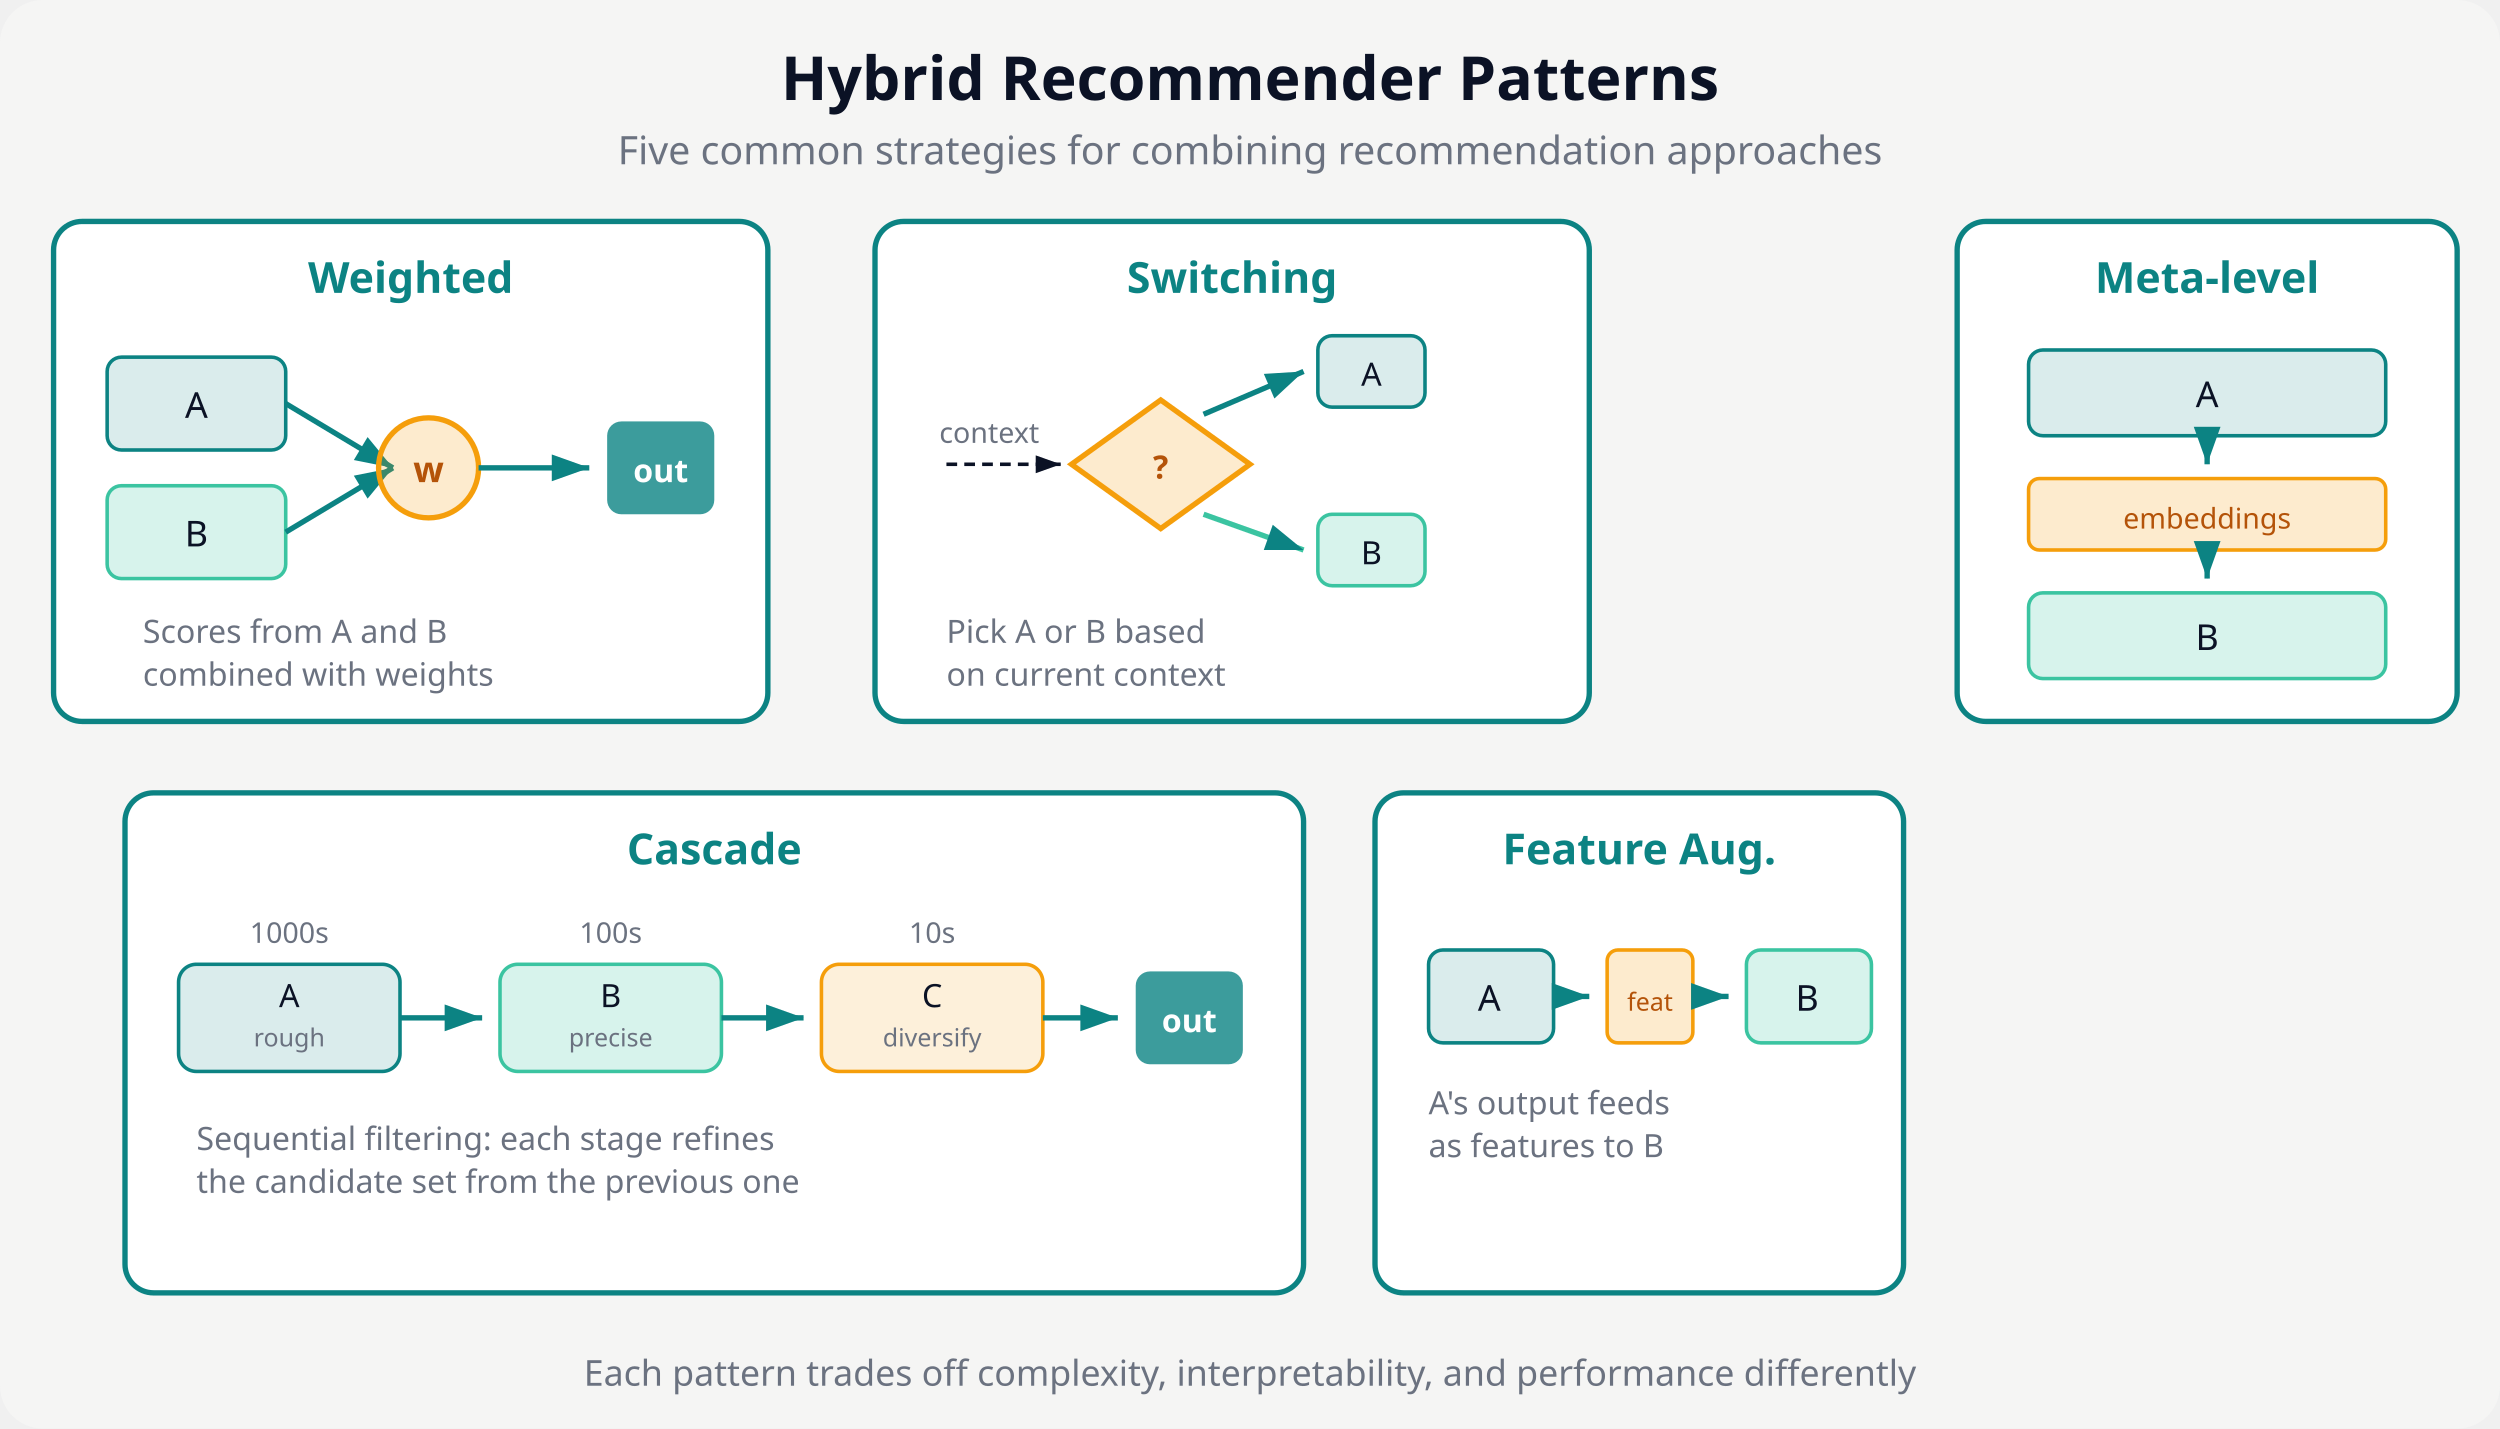
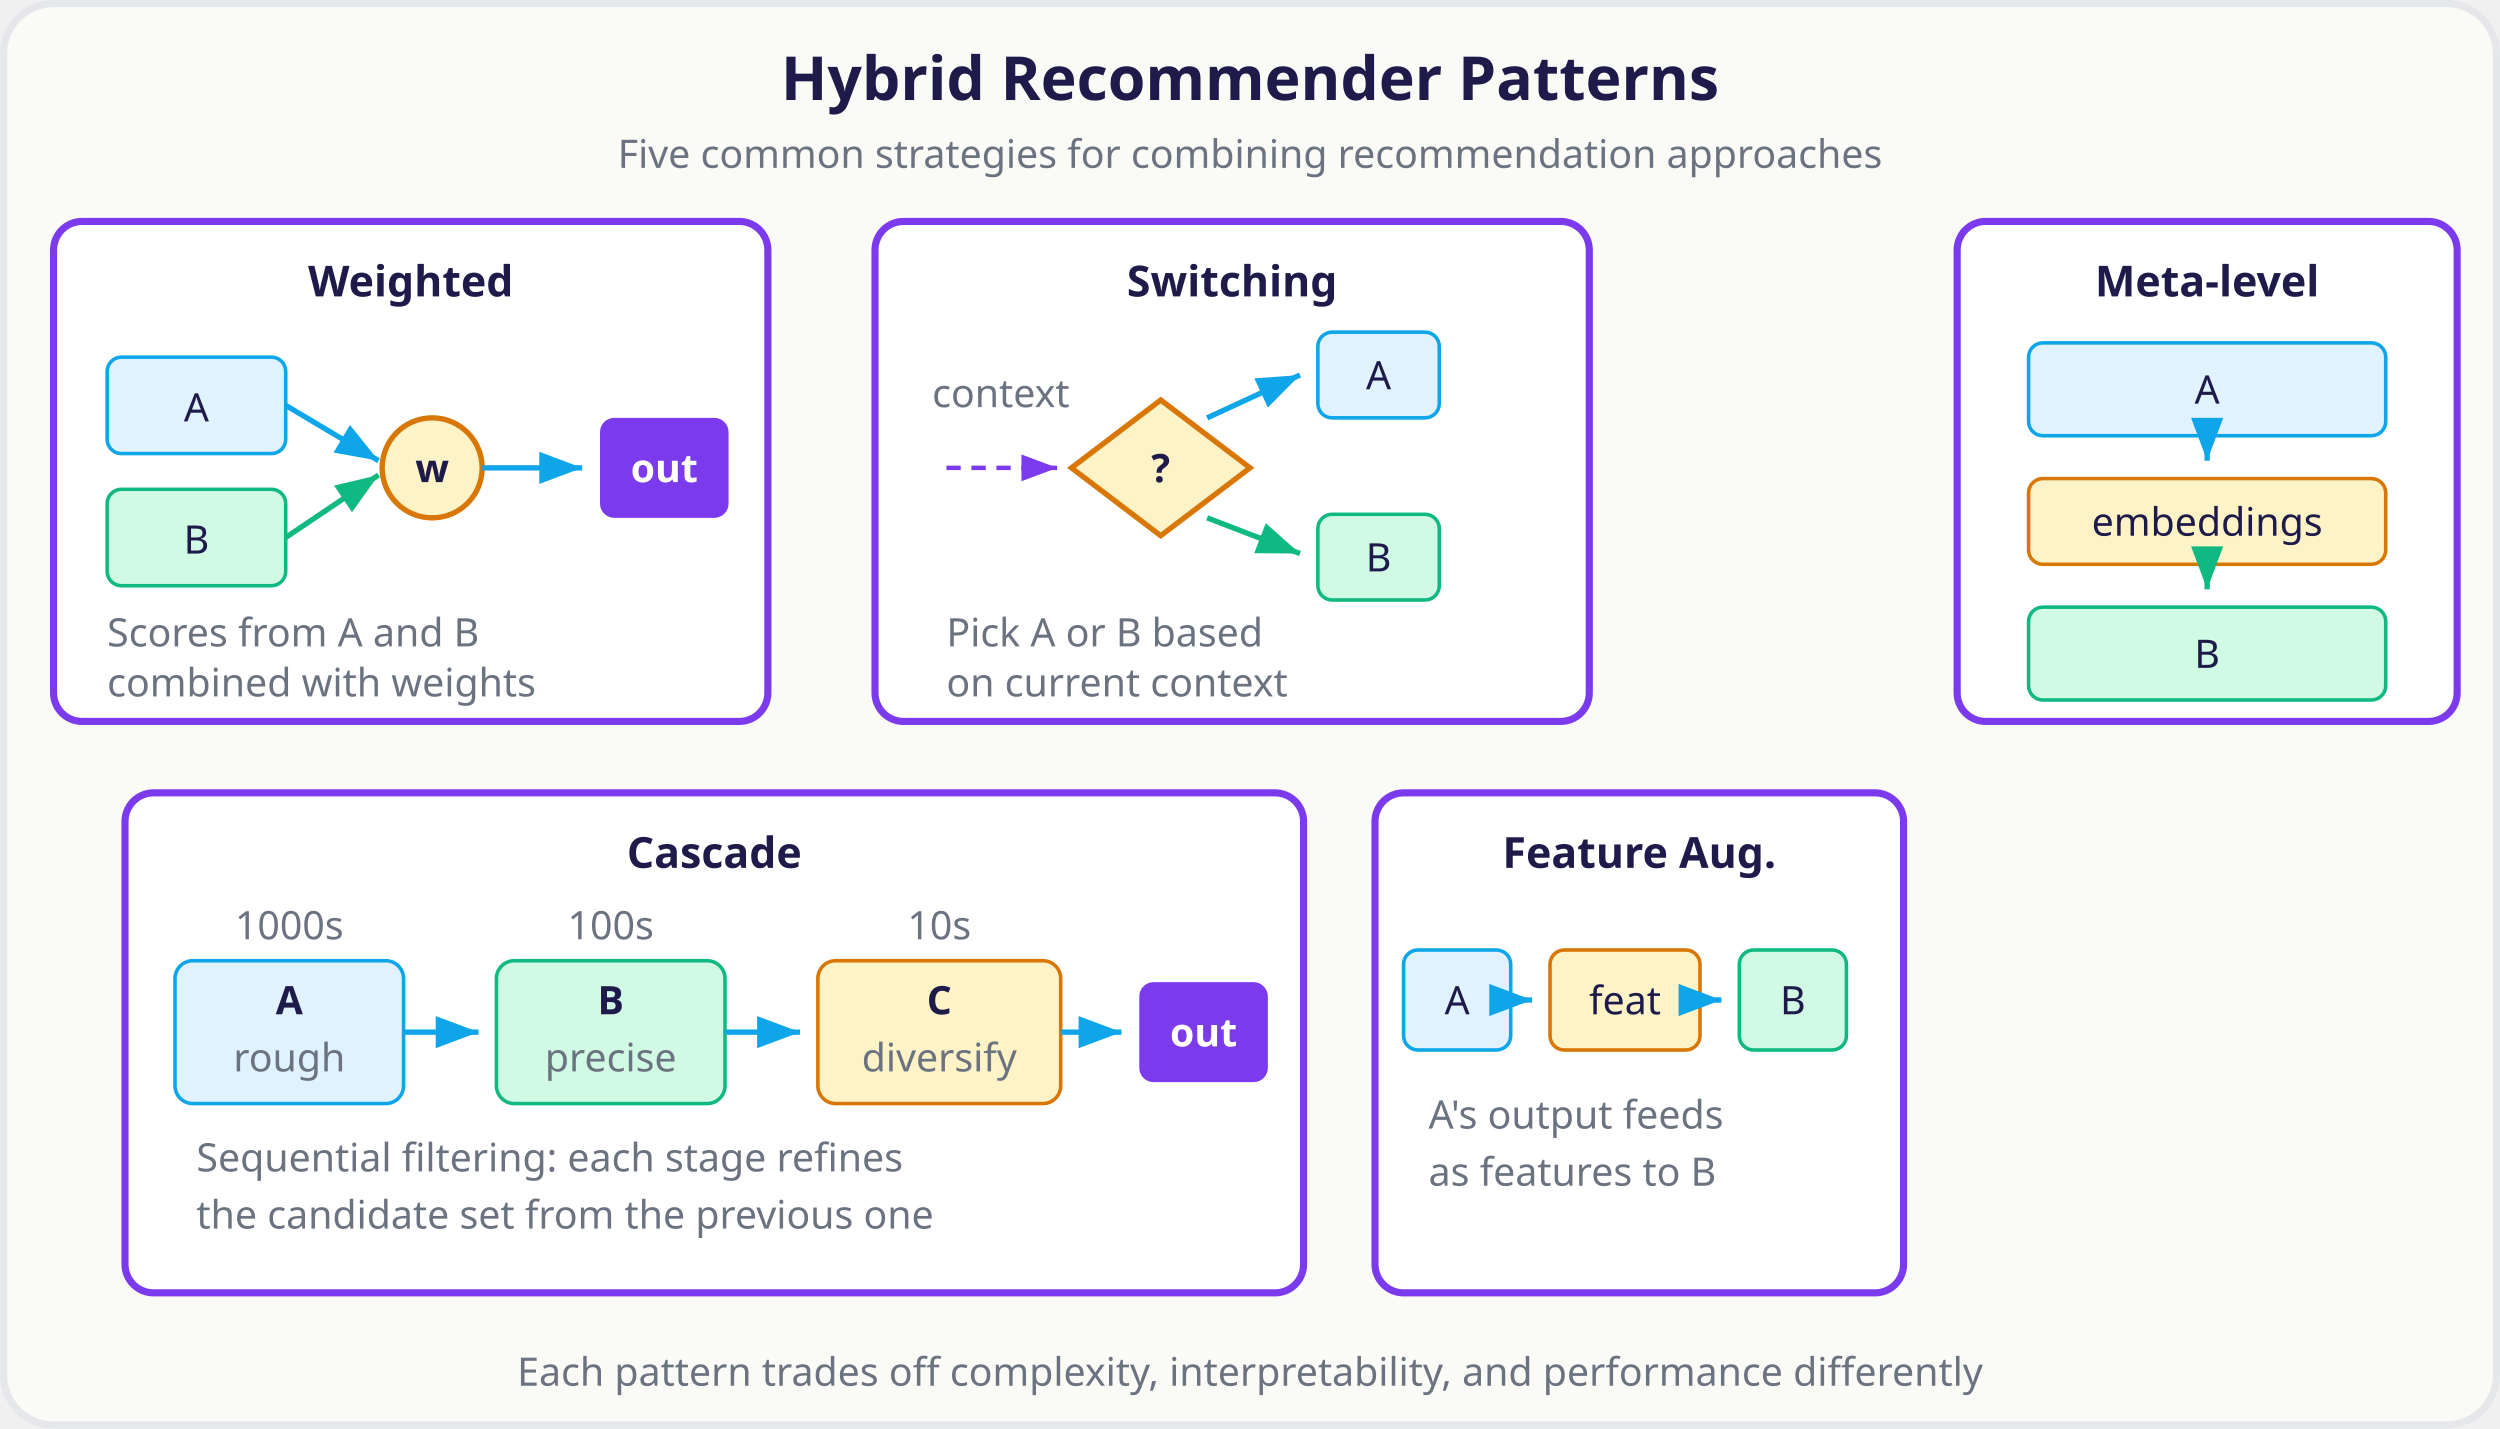
<svg xmlns="http://www.w3.org/2000/svg" viewBox="0 0 700 400" width="700" height="400" font-family="system-ui, sans-serif">
  <defs>
-     <marker id="arr" markerWidth="7" markerHeight="5" refX="7" refY="2.5" orient="auto">
-       <path d="M0,0 L7,2.5 L0,5" fill="#0c8383" />
+     <marker id="arr" markerWidth="8" markerHeight="6" refX="8" refY="3" orient="auto">
+       <path d="M0,0 L8,3 L0,6 Z" fill="#0EA5E9" />
    </marker>
-     <marker id="arrDark" markerWidth="7" markerHeight="5" refX="7" refY="2.5" orient="auto">
-       <path d="M0,0 L7,2.5 L0,5" fill="#0b1225" />
+     <marker id="arrGreen" markerWidth="8" markerHeight="6" refX="8" refY="3" orient="auto">
+       <path d="M0,0 L8,3 L0,6 Z" fill="#10B981" />
+     </marker>
+     <marker id="arrDark" markerWidth="8" markerHeight="6" refX="8" refY="3" orient="auto">
+       <path d="M0,0 L8,3 L0,6 Z" fill="#7C3AED" />
    </marker>
  </defs>
-   <rect width="700" height="400" rx="12" fill="#f5f5f4" />
-   <text x="350" y="28" text-anchor="middle" font-size="17" font-weight="bold" fill="#0b1225">Hybrid Recommender Patterns</text>
-   <text x="350" y="46" text-anchor="middle" font-size="11" fill="#6b7280">Five common strategies for combining recommendation approaches</text>
-   <g transform="translate(15, 62)">
-     <rect x="0" y="0" width="200" height="140" rx="8" fill="#ffffff" stroke="#0c8383" stroke-width="1.5" />
-     <text x="100" y="20" text-anchor="middle" font-size="12" font-weight="bold" fill="#0c8383">Weighted</text>
-     <rect x="15" y="38" width="50" height="26" rx="4" fill="#0c8383" fill-opacity="0.15" stroke="#0c8383" stroke-width="1" />
-     <text x="40" y="55" text-anchor="middle" font-size="10" fill="#0b1225">A</text>
-     <rect x="15" y="74" width="50" height="26" rx="4" fill="#3bc4a1" fill-opacity="0.2" stroke="#3bc4a1" stroke-width="1" />
-     <text x="40" y="91" text-anchor="middle" font-size="10" fill="#0b1225">B</text>
-     <line x1="65" y1="51" x2="95" y2="69" stroke="#0c8383" stroke-width="1.5" marker-end="url(#arr)" />
-     <line x1="65" y1="87" x2="95" y2="69" stroke="#0c8383" stroke-width="1.5" marker-end="url(#arr)" />
-     <circle cx="105" cy="69" r="14" fill="#f59e0b" fill-opacity="0.2" stroke="#f59e0b" stroke-width="1.5" />
-     <text x="105" y="73" text-anchor="middle" font-size="10" font-weight="bold" fill="#b45309">w</text>
-     <line x1="119" y1="69" x2="150" y2="69" stroke="#0c8383" stroke-width="1.5" marker-end="url(#arr)" />
-     <rect x="155" y="56" width="30" height="26" rx="4" fill="#0c8383" fill-opacity="0.8" />
-     <text x="170" y="73" text-anchor="middle" font-size="9" fill="#ffffff" font-weight="bold">out</text>
-     <text x="25" y="118" font-size="9" fill="#6b7280">Scores from A and B</text>
-     <text x="25" y="130" font-size="9" fill="#6b7280">combined with weights</text>
+   <rect x="1" y="1" width="698" height="398" rx="14" fill="#FAFAF7" stroke="#E5E7EB" stroke-width="2" />
+   <text x="350" y="28" text-anchor="middle" font-size="17" font-weight="700" fill="#1E1B4B">Hybrid Recommender Patterns</text>
+   <text x="350" y="47" text-anchor="middle" font-size="11" fill="#6B7280">Five common strategies for combining recommendation approaches</text>
+   <g transform="translate(15,62)">
+     <rect width="200" height="140" rx="8" fill="#FFFFFF" stroke="#7C3AED" stroke-width="2" />
+     <text x="100" y="21" text-anchor="middle" font-size="12" font-weight="700" fill="#1E1B4B">Weighted</text>
+     <rect x="15" y="38" width="50" height="27" rx="4" fill="#E0F2FE" stroke="#0EA5E9" />
+     <text x="40" y="56" text-anchor="middle" font-size="11" fill="#1E1B4B">A</text>
+     <rect x="15" y="75" width="50" height="27" rx="4" fill="#D1FAE5" stroke="#10B981" />
+     <text x="40" y="93" text-anchor="middle" font-size="11" fill="#1E1B4B">B</text>
+     <line x1="65" y1="51.5" x2="91" y2="67" stroke="#0EA5E9" stroke-width="1.5" marker-end="url(#arr)" />
+     <line x1="65" y1="88.5" x2="91" y2="71" stroke="#10B981" stroke-width="1.5" marker-end="url(#arrGreen)" />
+     <circle cx="106" cy="69" r="14" fill="#FEF3C7" stroke="#D97706" stroke-width="1.5" />
+     <text x="106" y="73" text-anchor="middle" font-size="11" font-weight="700" fill="#1E1B4B">w</text>
+     <line x1="120" y1="69" x2="148" y2="69" stroke="#0EA5E9" stroke-width="1.5" marker-end="url(#arr)" />
+     <rect x="153" y="55" width="36" height="28" rx="4" fill="#7C3AED" />
+     <text x="171" y="73" text-anchor="middle" font-size="11" font-weight="700" fill="#FFFFFF">out</text>
+     <text x="15" y="119" font-size="11" fill="#6B7280">Scores from A and B</text>
+     <text x="15" y="133" font-size="11" fill="#6B7280">combined with weights</text>
  </g>
-   <g transform="translate(245, 62)">
-     <rect x="0" y="0" width="200" height="140" rx="8" fill="#ffffff" stroke="#0c8383" stroke-width="1.5" />
-     <text x="100" y="20" text-anchor="middle" font-size="12" font-weight="bold" fill="#0c8383">Switching</text>
-     <polygon points="55,68 80,50 105,68 80,86" fill="#f59e0b" fill-opacity="0.2" stroke="#f59e0b" stroke-width="1.5" />
-     <text x="80" y="72" text-anchor="middle" font-size="9" font-weight="bold" fill="#b45309">?</text>
-     <line x1="92" y1="54" x2="120" y2="42" stroke="#0c8383" stroke-width="1.5" marker-end="url(#arr)" />
-     <rect x="124" y="32" width="30" height="20" rx="4" fill="#0c8383" fill-opacity="0.15" stroke="#0c8383" stroke-width="1" />
-     <text x="139" y="46" text-anchor="middle" font-size="9" fill="#0b1225">A</text>
-     <line x1="92" y1="82" x2="120" y2="92" stroke="#3bc4a1" stroke-width="1.5" marker-end="url(#arr)" />
-     <rect x="124" y="82" width="30" height="20" rx="4" fill="#3bc4a1" fill-opacity="0.2" stroke="#3bc4a1" stroke-width="1" />
-     <text x="139" y="96" text-anchor="middle" font-size="9" fill="#0b1225">B</text>
-     <line x1="20" y1="68" x2="52" y2="68" stroke="#0b1225" stroke-width="1" stroke-dasharray="3,2" marker-end="url(#arrDark)" />
-     <text x="18" y="62" font-size="8" fill="#6b7280">context</text>
-     <text x="20" y="118" font-size="9" fill="#6b7280">Pick A or B based</text>
-     <text x="20" y="130" font-size="9" fill="#6b7280">on current context</text>
+   <g transform="translate(245,62)">
+     <rect width="200" height="140" rx="8" fill="#FFFFFF" stroke="#7C3AED" stroke-width="2" />
+     <text x="100" y="21" text-anchor="middle" font-size="12" font-weight="700" fill="#1E1B4B">Switching</text>
+     <polygon points="55,69 80,50 105,69 80,88" fill="#FEF3C7" stroke="#D97706" stroke-width="1.5" />
+     <text x="80" y="73" text-anchor="middle" font-size="11" font-weight="700" fill="#1E1B4B">?</text>
+     <line x1="93" y1="55" x2="119" y2="43" stroke="#0EA5E9" stroke-width="1.5" marker-end="url(#arr)" />
+     <rect x="124" y="31" width="34" height="24" rx="4" fill="#E0F2FE" stroke="#0EA5E9" />
+     <text x="141" y="47" text-anchor="middle" font-size="11" fill="#1E1B4B">A</text>
+     <line x1="93" y1="83" x2="119" y2="93" stroke="#10B981" stroke-width="1.5" marker-end="url(#arrGreen)" />
+     <rect x="124" y="82" width="34" height="24" rx="4" fill="#D1FAE5" stroke="#10B981" />
+     <text x="141" y="98" text-anchor="middle" font-size="11" fill="#1E1B4B">B</text>
+     <line x1="20" y1="69" x2="51" y2="69" stroke="#7C3AED" stroke-width="1.25" stroke-dasharray="4,3" marker-end="url(#arrDark)" />
+     <text x="16" y="52" font-size="11" fill="#6B7280">context</text>
+     <text x="20" y="119" font-size="11" fill="#6B7280">Pick A or B based</text>
+     <text x="20" y="133" font-size="11" fill="#6B7280">on current context</text>
  </g>
-   <g transform="translate(35, 222)">
-     <rect x="0" y="0" width="330" height="140" rx="8" fill="#ffffff" stroke="#0c8383" stroke-width="1.5" />
-     <text x="165" y="20" text-anchor="middle" font-size="12" font-weight="bold" fill="#0c8383">Cascade</text>
-     <rect x="15" y="48" width="62" height="30" rx="5" fill="#0c8383" fill-opacity="0.15" stroke="#0c8383" stroke-width="1" />
-     <text x="46" y="60" text-anchor="middle" font-size="9" fill="#0b1225">A</text>
-     <text x="46" y="71" text-anchor="middle" font-size="7" fill="#6b7280">rough</text>
-     <line x1="77" y1="63" x2="100" y2="63" stroke="#0c8383" stroke-width="1.5" marker-end="url(#arr)" />
-     <rect x="105" y="48" width="62" height="30" rx="5" fill="#3bc4a1" fill-opacity="0.2" stroke="#3bc4a1" stroke-width="1" />
-     <text x="136" y="60" text-anchor="middle" font-size="9" fill="#0b1225">B</text>
-     <text x="136" y="71" text-anchor="middle" font-size="7" fill="#6b7280">precise</text>
-     <line x1="167" y1="63" x2="190" y2="63" stroke="#0c8383" stroke-width="1.5" marker-end="url(#arr)" />
-     <rect x="195" y="48" width="62" height="30" rx="5" fill="#f59e0b" fill-opacity="0.15" stroke="#f59e0b" stroke-width="1" />
-     <text x="226" y="60" text-anchor="middle" font-size="9" fill="#0b1225">C</text>
-     <text x="226" y="71" text-anchor="middle" font-size="7" fill="#6b7280">diversify</text>
-     <line x1="257" y1="63" x2="278" y2="63" stroke="#0c8383" stroke-width="1.5" marker-end="url(#arr)" />
-     <rect x="283" y="50" width="30" height="26" rx="4" fill="#0c8383" fill-opacity="0.8" />
-     <text x="298" y="67" text-anchor="middle" font-size="9" fill="#ffffff" font-weight="bold">out</text>
-     <text x="46" y="42" text-anchor="middle" font-size="8" fill="#6b7280">1000s</text>
-     <text x="136" y="42" text-anchor="middle" font-size="8" fill="#6b7280">100s</text>
-     <text x="226" y="42" text-anchor="middle" font-size="8" fill="#6b7280">10s</text>
-     <text x="20" y="100" font-size="9" fill="#6b7280">Sequential filtering: each stage refines</text>
-     <text x="20" y="112" font-size="9" fill="#6b7280">the candidate set from the previous one</text>
+   <g transform="translate(35,222)">
+     <rect width="330" height="140" rx="8" fill="#FFFFFF" stroke="#7C3AED" stroke-width="2" />
+     <text x="165" y="21" text-anchor="middle" font-size="12" font-weight="700" fill="#1E1B4B">Cascade</text>
+     <text x="46" y="41" text-anchor="middle" font-size="11" fill="#6B7280">1000s</text>
+     <text x="136" y="41" text-anchor="middle" font-size="11" fill="#6B7280">100s</text>
+     <text x="228" y="41" text-anchor="middle" font-size="11" fill="#6B7280">10s</text>
+     <rect x="14" y="47" width="64" height="40" rx="5" fill="#E0F2FE" stroke="#0EA5E9" />
+     <text x="46" y="62" text-anchor="middle" font-size="11" font-weight="700" fill="#1E1B4B">A</text>
+     <text x="46" y="78" text-anchor="middle" font-size="11" fill="#6B7280">rough</text>
+     <line x1="78" y1="67" x2="99" y2="67" stroke="#0EA5E9" stroke-width="1.5" marker-end="url(#arr)" />
+     <rect x="104" y="47" width="64" height="40" rx="5" fill="#D1FAE5" stroke="#10B981" />
+     <text x="136" y="62" text-anchor="middle" font-size="11" font-weight="700" fill="#1E1B4B">B</text>
+     <text x="136" y="78" text-anchor="middle" font-size="11" fill="#6B7280">precise</text>
+     <line x1="168" y1="67" x2="189" y2="67" stroke="#0EA5E9" stroke-width="1.5" marker-end="url(#arr)" />
+     <rect x="194" y="47" width="68" height="40" rx="5" fill="#FEF3C7" stroke="#D97706" />
+     <text x="228" y="62" text-anchor="middle" font-size="11" font-weight="700" fill="#1E1B4B">C</text>
+     <text x="228" y="78" text-anchor="middle" font-size="11" fill="#6B7280">diversify</text>
+     <line x1="262" y1="67" x2="279" y2="67" stroke="#0EA5E9" stroke-width="1.5" marker-end="url(#arr)" />
+     <rect x="284" y="53" width="36" height="28" rx="4" fill="#7C3AED" />
+     <text x="302" y="71" text-anchor="middle" font-size="11" font-weight="700" fill="#FFFFFF">out</text>
+     <text x="20" y="106" font-size="11" fill="#6B7280">Sequential filtering: each stage refines</text>
+     <text x="20" y="122" font-size="11" fill="#6B7280">the candidate set from the previous one</text>
  </g>
-   <g transform="translate(385, 222)">
-     <rect x="0" y="0" width="148" height="140" rx="8" fill="#ffffff" stroke="#0c8383" stroke-width="1.5" />
-     <text x="74" y="20" text-anchor="middle" font-size="12" font-weight="bold" fill="#0c8383">Feature Aug.</text>
-     <rect x="15" y="44" width="35" height="26" rx="4" fill="#0c8383" fill-opacity="0.15" stroke="#0c8383" stroke-width="1" />
-     <text x="32" y="61" text-anchor="middle" font-size="10" fill="#0b1225">A</text>
-     <line x1="50" y1="57" x2="60" y2="57" stroke="#0c8383" stroke-width="1.5" marker-end="url(#arr)" />
-     <rect x="65" y="44" width="24" height="26" rx="3" fill="#f59e0b" fill-opacity="0.2" stroke="#f59e0b" stroke-width="1" />
-     <text x="77" y="61" text-anchor="middle" font-size="7" fill="#b45309">feat</text>
-     <line x1="89" y1="57" x2="99" y2="57" stroke="#0c8383" stroke-width="1.5" marker-end="url(#arr)" />
-     <rect x="104" y="44" width="35" height="26" rx="4" fill="#3bc4a1" fill-opacity="0.2" stroke="#3bc4a1" stroke-width="1" />
-     <text x="121" y="61" text-anchor="middle" font-size="10" fill="#0b1225">B</text>
-     <text x="15" y="90" font-size="9" fill="#6b7280">A's output feeds</text>
-     <text x="15" y="102" font-size="9" fill="#6b7280">as features to B</text>
+   <g transform="translate(385,222)">
+     <rect width="148" height="140" rx="8" fill="#FFFFFF" stroke="#7C3AED" stroke-width="2" />
+     <text x="74" y="21" text-anchor="middle" font-size="12" font-weight="700" fill="#1E1B4B">Feature Aug.</text>
+     <rect x="8" y="44" width="30" height="28" rx="4" fill="#E0F2FE" stroke="#0EA5E9" />
+     <text x="23" y="62" text-anchor="middle" font-size="11" fill="#1E1B4B">A</text>
+     <line x1="38" y1="58" x2="44" y2="58" stroke="#0EA5E9" stroke-width="1.5" marker-end="url(#arr)" />
+     <rect x="49" y="44" width="42" height="28" rx="4" fill="#FEF3C7" stroke="#D97706" />
+     <text x="70" y="62" text-anchor="middle" font-size="11" fill="#1E1B4B">feat</text>
+     <line x1="91" y1="58" x2="97" y2="58" stroke="#0EA5E9" stroke-width="1.5" marker-end="url(#arr)" />
+     <rect x="102" y="44" width="30" height="28" rx="4" fill="#D1FAE5" stroke="#10B981" />
+     <text x="117" y="62" text-anchor="middle" font-size="11" fill="#1E1B4B">B</text>
+     <text x="15" y="94" font-size="11" fill="#6B7280">A's output feeds</text>
+     <text x="15" y="110" font-size="11" fill="#6B7280">as features to B</text>
  </g>
-   <g transform="translate(548, 62)">
-     <rect x="0" y="0" width="140" height="140" rx="8" fill="#ffffff" stroke="#0c8383" stroke-width="1.5" />
-     <text x="70" y="20" text-anchor="middle" font-size="12" font-weight="bold" fill="#0c8383">Meta-level</text>
-     <rect x="20" y="36" width="100" height="24" rx="4" fill="#0c8383" fill-opacity="0.15" stroke="#0c8383" stroke-width="1" />
-     <text x="70" y="52" text-anchor="middle" font-size="10" fill="#0b1225">A</text>
-     <line x1="70" y1="60" x2="70" y2="68" stroke="#0c8383" stroke-width="1.5" marker-end="url(#arr)" />
-     <rect x="20" y="72" width="100" height="20" rx="3" fill="#f59e0b" fill-opacity="0.2" stroke="#f59e0b" stroke-width="1" />
-     <text x="70" y="86" text-anchor="middle" font-size="8" fill="#b45309">embeddings</text>
-     <line x1="70" y1="92" x2="70" y2="100" stroke="#0c8383" stroke-width="1.5" marker-end="url(#arr)" />
-     <rect x="20" y="104" width="100" height="24" rx="4" fill="#3bc4a1" fill-opacity="0.2" stroke="#3bc4a1" stroke-width="1" />
-     <text x="70" y="120" text-anchor="middle" font-size="10" fill="#0b1225">B</text>
+   <g transform="translate(548,62)">
+     <rect width="140" height="140" rx="8" fill="#FFFFFF" stroke="#7C3AED" stroke-width="2" />
+     <text x="70" y="21" text-anchor="middle" font-size="12" font-weight="700" fill="#1E1B4B">Meta-level</text>
+     <rect x="20" y="34" width="100" height="26" rx="4" fill="#E0F2FE" stroke="#0EA5E9" />
+     <text x="70" y="51" text-anchor="middle" font-size="11" fill="#1E1B4B">A</text>
+     <line x1="70" y1="60" x2="70" y2="67" stroke="#0EA5E9" stroke-width="1.5" marker-end="url(#arr)" />
+     <rect x="20" y="72" width="100" height="24" rx="4" fill="#FEF3C7" stroke="#D97706" />
+     <text x="70" y="88" text-anchor="middle" font-size="11" fill="#1E1B4B">embeddings</text>
+     <line x1="70" y1="96" x2="70" y2="103" stroke="#10B981" stroke-width="1.5" marker-end="url(#arrGreen)" />
+     <rect x="20" y="108" width="100" height="26" rx="4" fill="#D1FAE5" stroke="#10B981" />
+     <text x="70" y="125" text-anchor="middle" font-size="11" fill="#1E1B4B">B</text>
  </g>
-   <text x="350" y="388" text-anchor="middle" font-size="10" fill="#6b7280">Each pattern trades off complexity, interpretability, and performance differently</text>
+   <text x="350" y="388" text-anchor="middle" font-size="11" fill="#6B7280">Each pattern trades off complexity, interpretability, and performance differently</text>
</svg>
